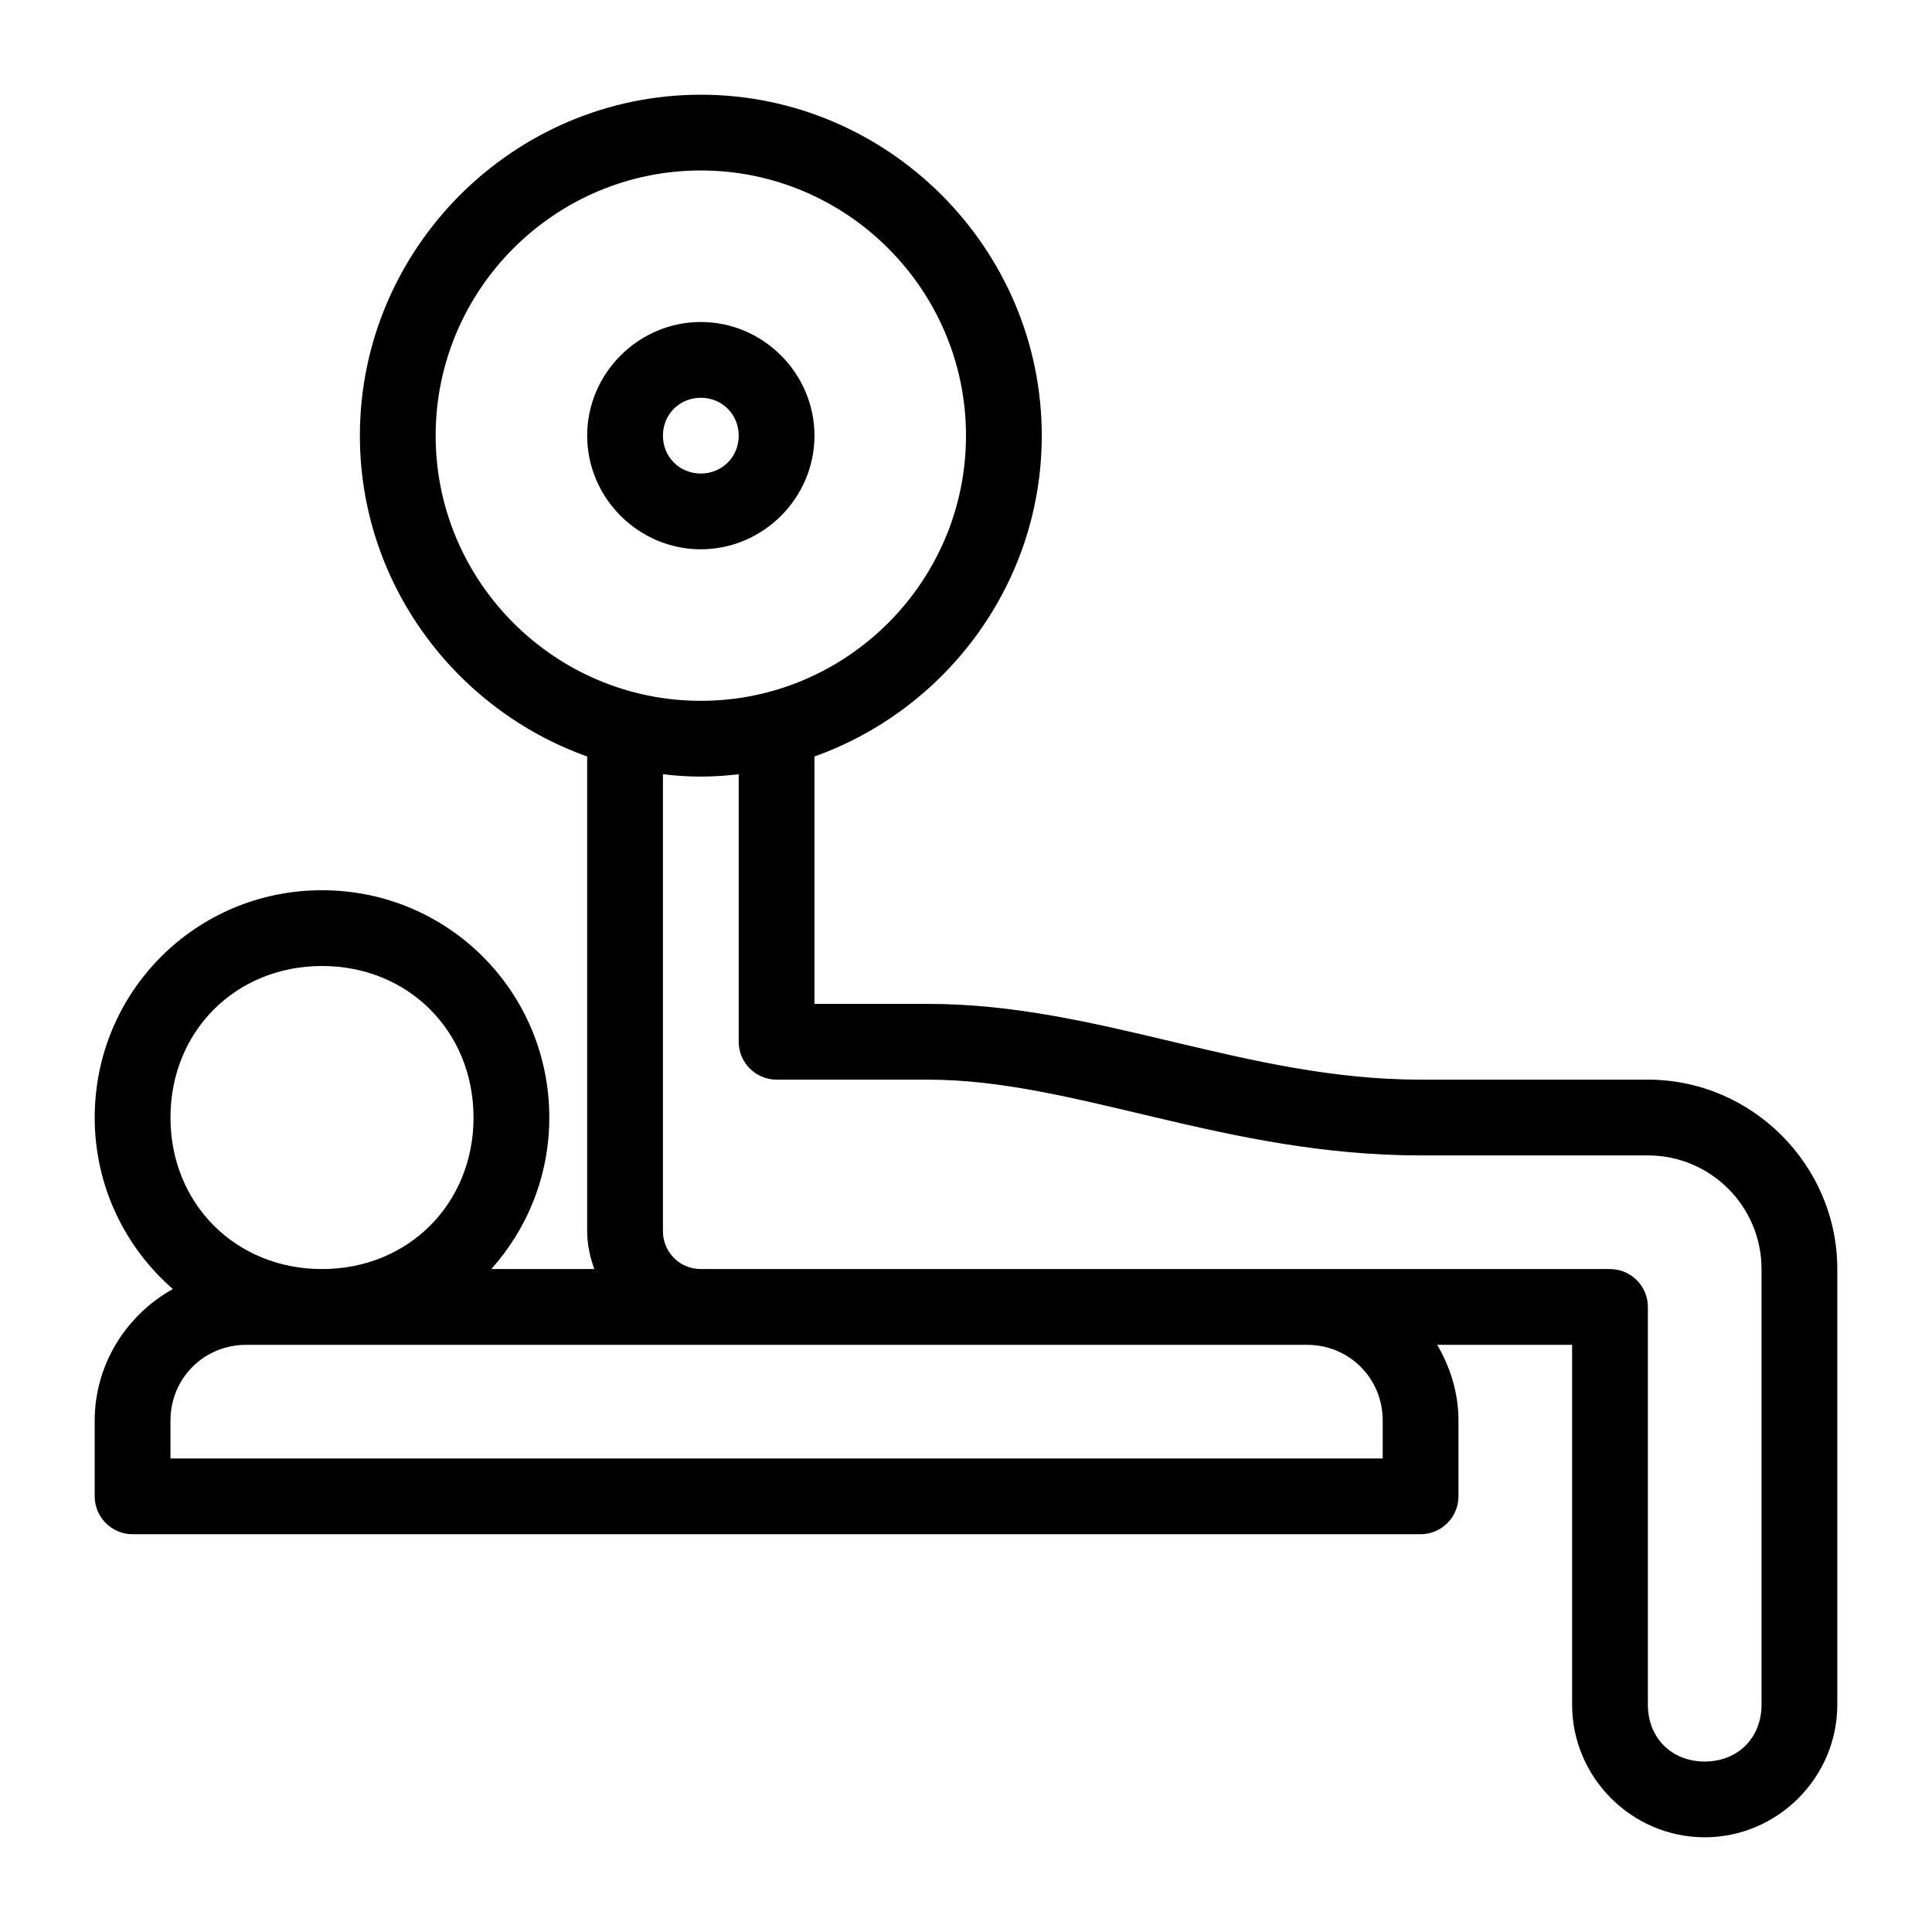
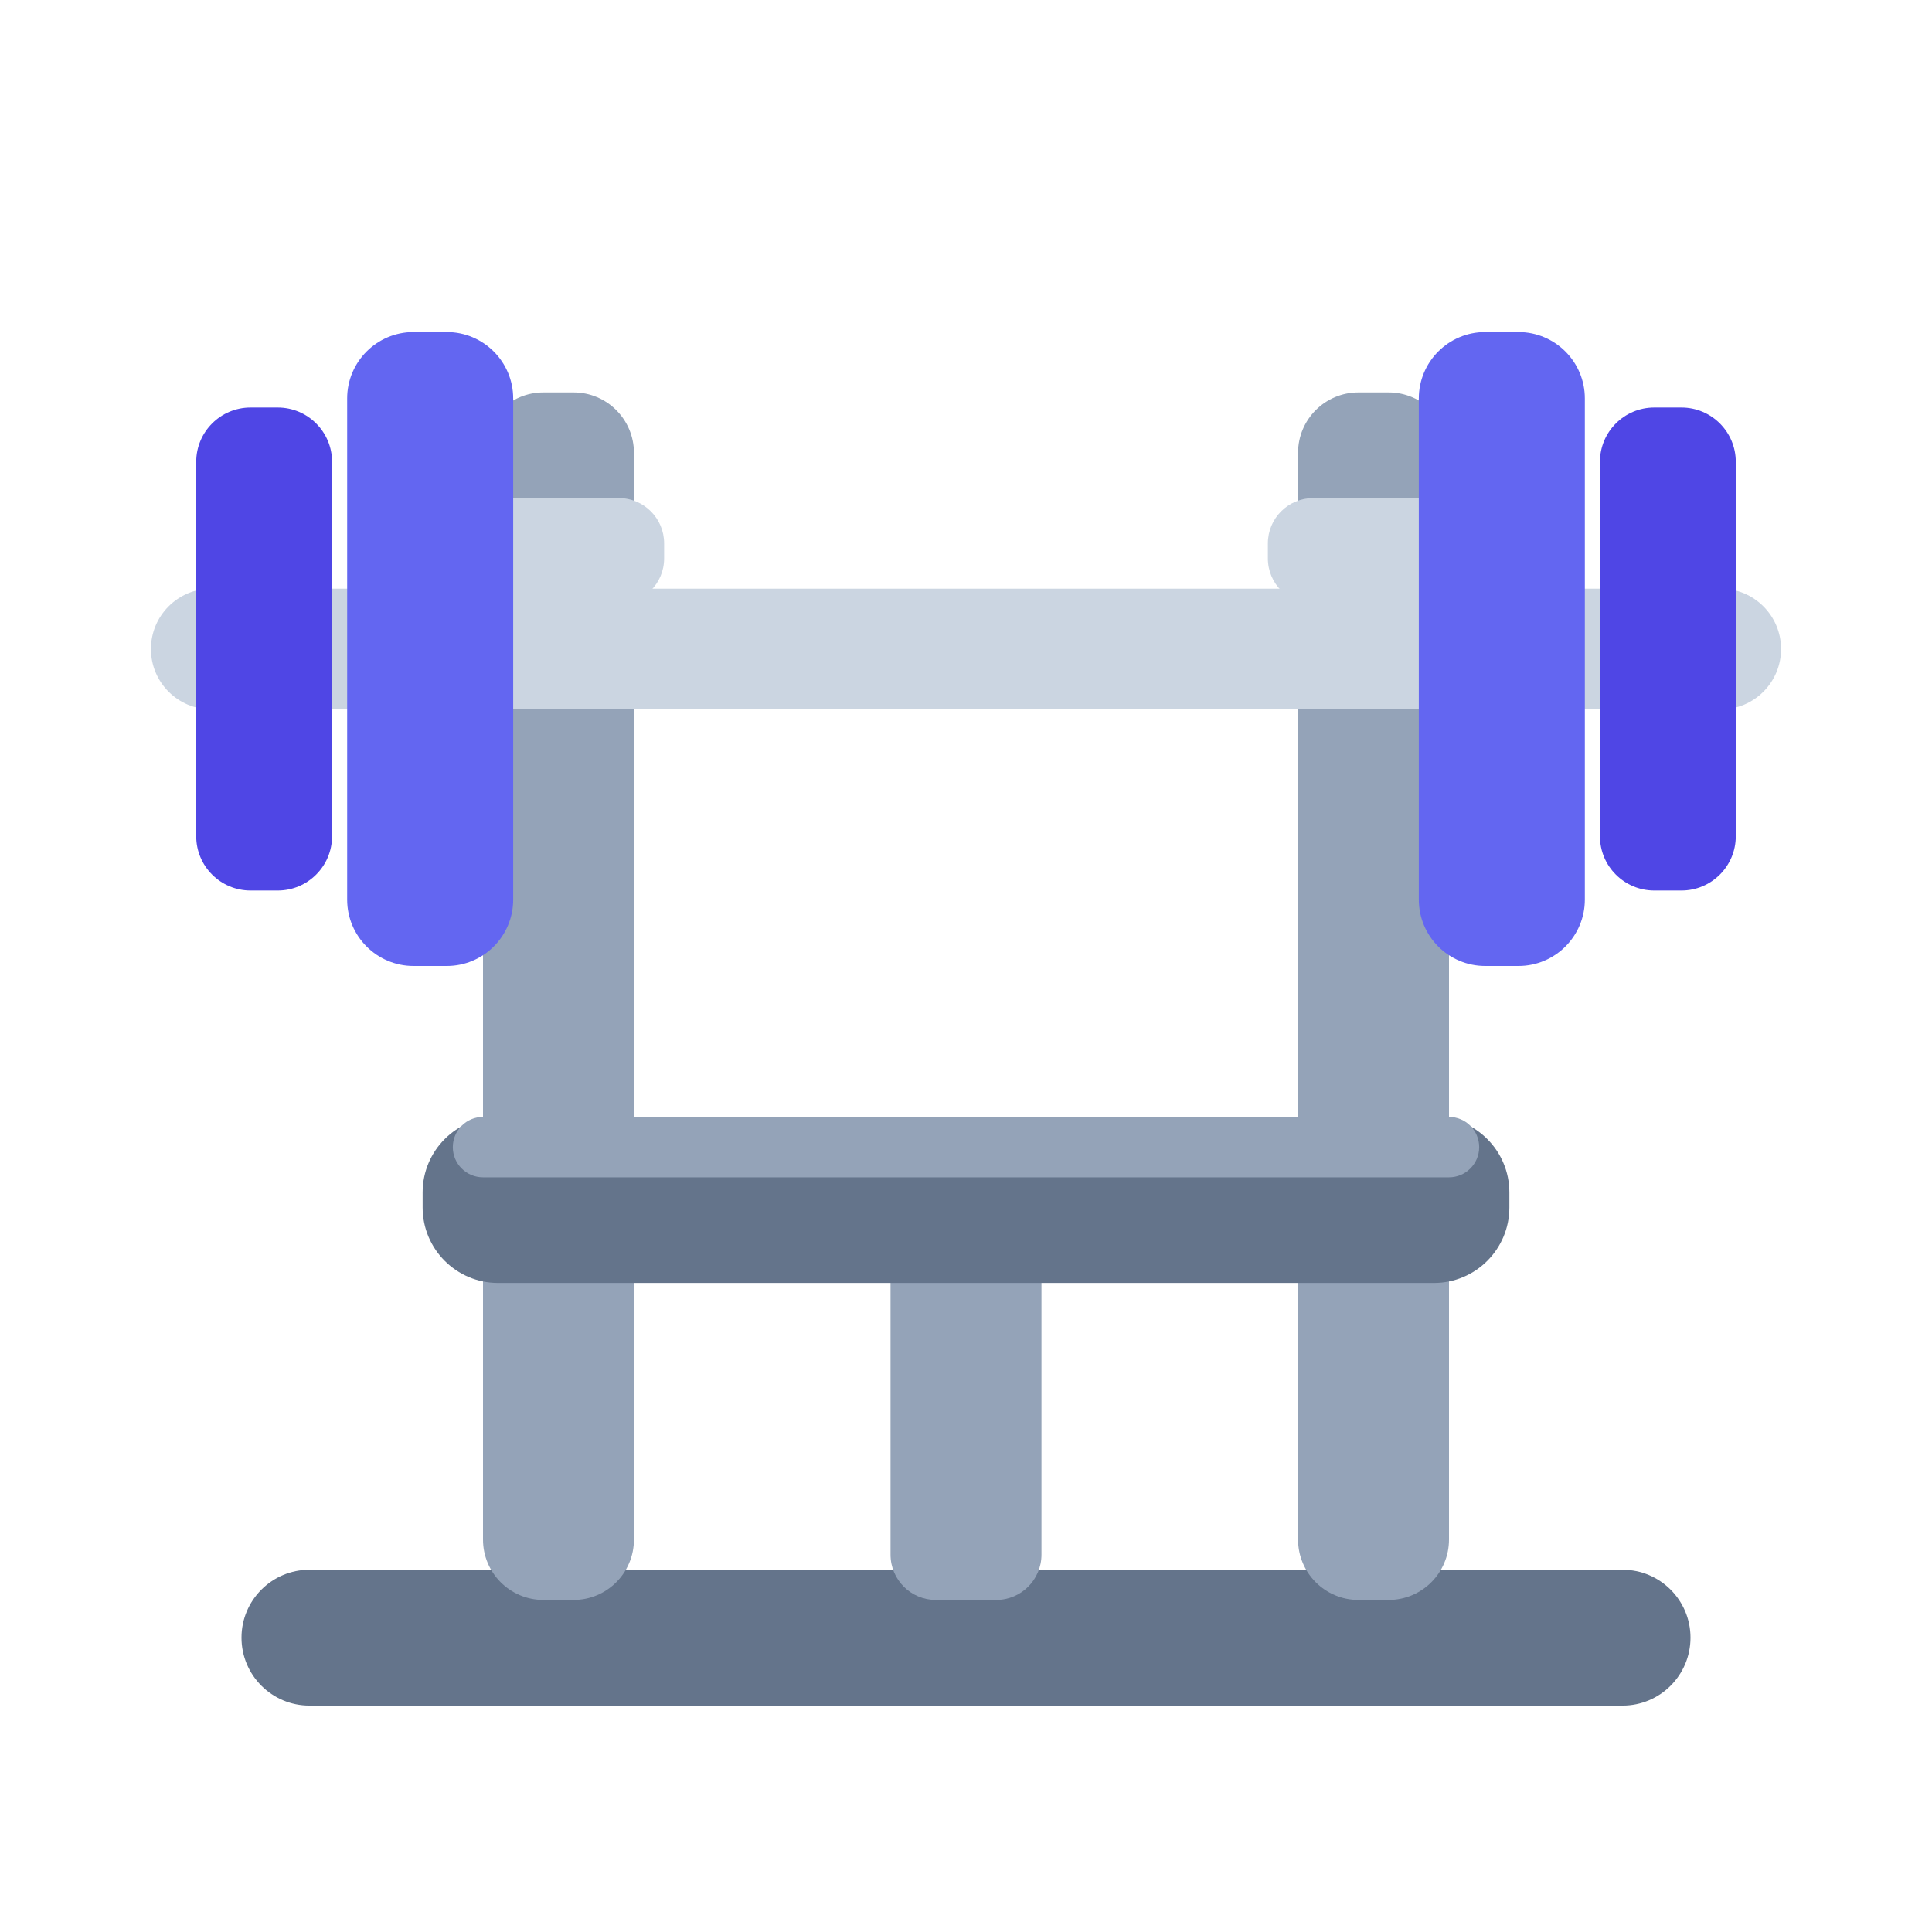
- <svg xmlns="http://www.w3.org/2000/svg" viewBox="-0.5 -0.5 51 51">
-   <path d="M 18 2 C 13.055 2 9 6.055 9 11 C 9 14.895 11.516 18.227 15 19.469 L 15 32 C 15 32.352 15.074 32.684 15.188 33 L 12.469 33 C 13.418 31.938 14 30.543 14 29 C 14 25.676 11.324 23 8 23 C 4.676 23 2 25.676 2 29 C 2 30.812 2.801 32.426 4.062 33.527 C 2.84 34.211 2 35.508 2 37 L 2 39 C 2 39.551 2.449 40 3 40 L 37 40 C 37.551 40 38 39.551 38 39 L 38 37 C 38 36.27 37.785 35.59 37.438 35 L 41 35 L 41 44.5 C 41 46.422 42.578 48 44.5 48 C 46.422 48 48 46.422 48 44.5 L 48 33 C 48 30.254 45.746 28 43 28 L 37 28 C 32.371 28 28.516 26 24 26 L 21 26 L 21 19.469 C 24.484 18.227 27 14.895 27 11 C 27 6.055 22.945 2 18 2 Z M 18 4 C 21.855 4 25 7.145 25 11 C 25 14.855 21.855 18 18 18 C 14.145 18 11 14.855 11 11 C 11 7.145 14.145 4 18 4 Z M 18 8 C 16.355 8 15 9.355 15 11 C 15 12.645 16.355 14 18 14 C 19.645 14 21 12.645 21 11 C 21 9.355 19.645 8 18 8 Z M 18 10 C 18.562 10 19 10.438 19 11 C 19 11.562 18.562 12 18 12 C 17.438 12 17 11.562 17 11 C 17 10.438 17.438 10 18 10 Z M 17 19.938 C 17.328 19.977 17.66 20 18 20 C 18.34 20 18.672 19.977 19 19.938 L 19 27 C 19 27.551 19.449 28 20 28 L 24 28 C 27.883 28 31.828 30 37 30 L 43 30 C 44.656 30 46 31.344 46 33 L 46 44.5 C 46 45.375 45.375 46 44.5 46 C 43.625 46 43 45.375 43 44.5 L 43 34 C 43 33.449 42.551 33 42 33 L 18 33 C 17.445 33 17 32.555 17 32 Z M 8 25 C 10.277 25 12 26.723 12 29 C 12 31.277 10.277 33 8 33 C 5.723 33 4 31.277 4 29 C 4 26.723 5.723 25 8 25 Z M 6 35 L 34 35 C 35.117 35 36 35.883 36 37 L 36 38 L 4 38 L 4 37 C 4 35.883 4.883 35 6 35 Z" />
+ <svg xmlns="http://www.w3.org/2000/svg" viewBox="0 0 64 64" fill="none" shape-rendering="geometricPrecision">
+   <rect x="8" y="52" width="48" height="4.5" rx="2.25" fill="#64748B" />
+   <rect x="16" y="13" width="5" height="40" rx="2" fill="#94A3B8" />
+   <rect x="43" y="13" width="5" height="40" rx="2" fill="#94A3B8" />
+   <rect x="15" y="16.5" width="7" height="3.5" rx="1.5" fill="#CBD5E1" />
+   <rect x="42" y="16.5" width="7" height="3.5" rx="1.5" fill="#CBD5E1" />
+   <rect x="29.5" y="40" width="5" height="13" rx="1.5" fill="#94A3B8" />
+   <rect x="14" y="37" width="36" height="5.5" rx="2.5" fill="#64748B" />
+   <rect x="15" y="37" width="34" height="2" rx="1" fill="#94A3B8" />
+   <rect x="5" y="19.5" width="54" height="4" rx="2" fill="#CBD5E1" />
+   <rect x="11.5" y="11" width="5.5" height="21" rx="2.2" fill="#6366F1" />
+   <rect x="6.5" y="13.5" width="4.5" height="16" rx="1.8" fill="#4F46E5" />
+   <rect x="47" y="11" width="5.5" height="21" rx="2.2" fill="#6366F1" />
+   <rect x="53" y="13.5" width="4.5" height="16" rx="1.8" fill="#4F46E5" />
</svg>
